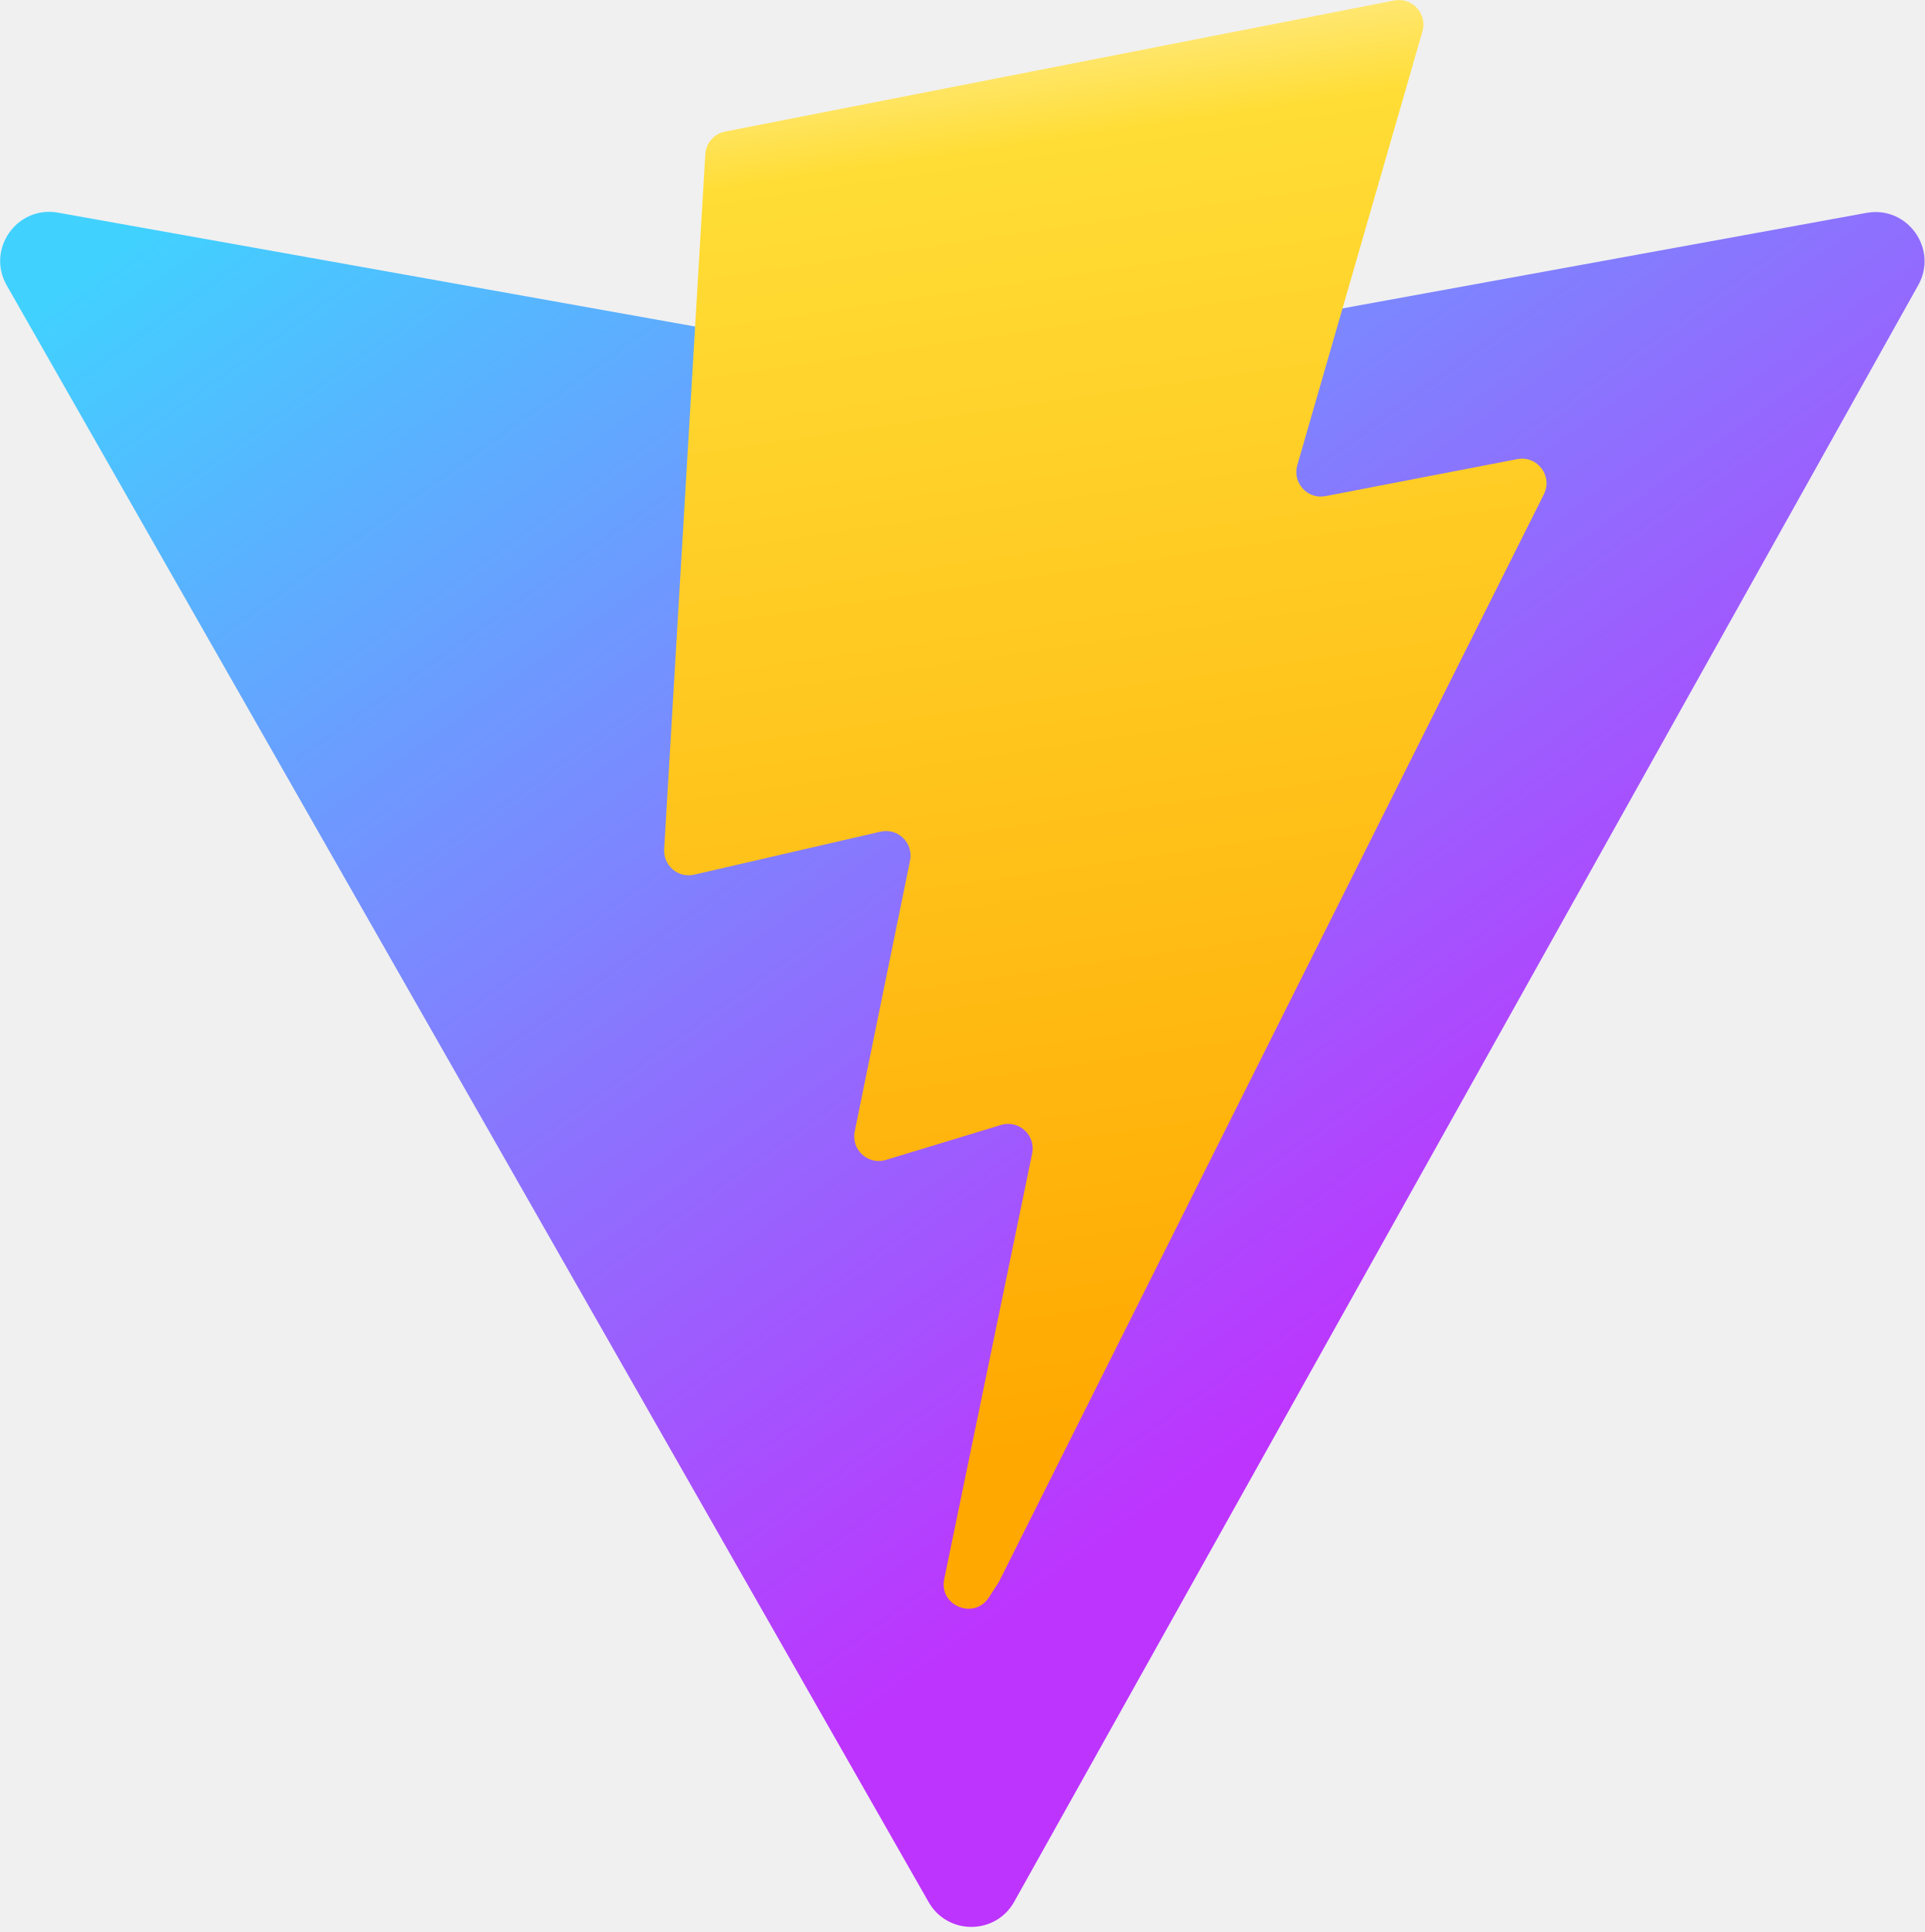
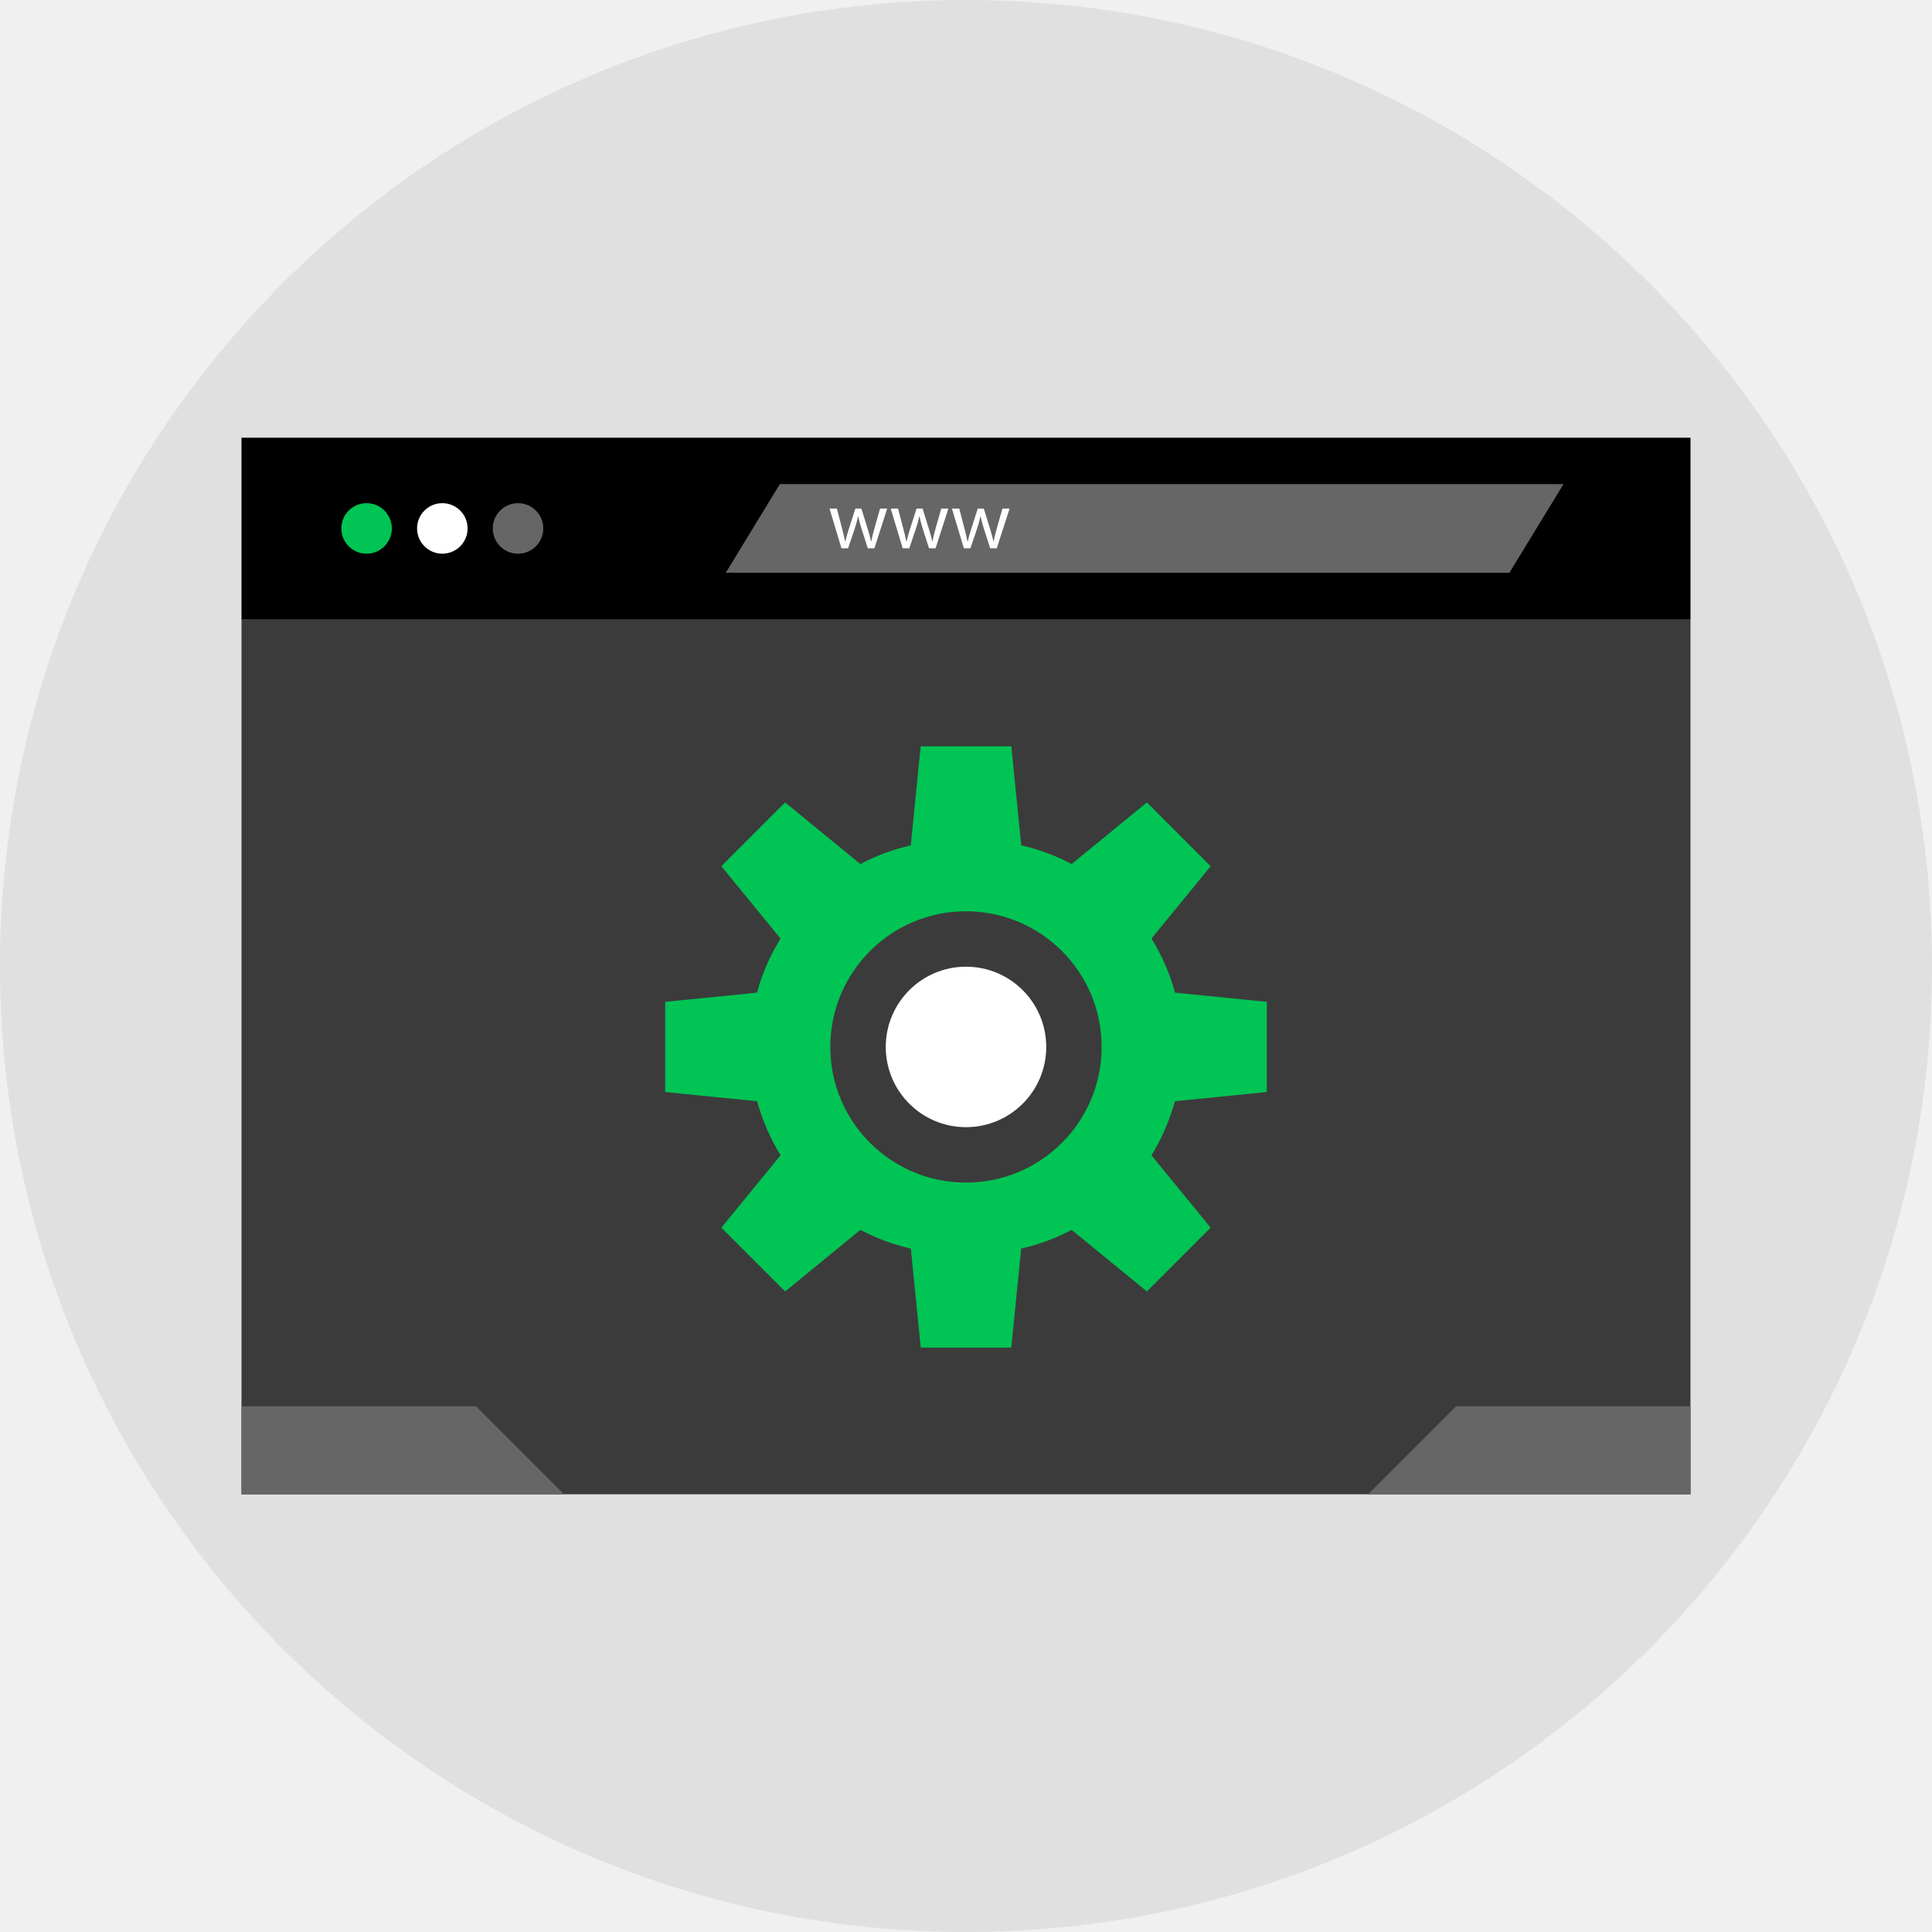
- <svg xmlns="http://www.w3.org/2000/svg" aria-hidden="true" role="img" class="iconify iconify--logos" width="31.88" height="32" preserveAspectRatio="xMidYMid meet" viewBox="0 0 256 257">
-   <defs>
-     <linearGradient id="IconifyId1813088fe1fbc01fb466" x1="-.828%" x2="57.636%" y1="7.652%" y2="78.411%">
-       <stop offset="0%" stop-color="#41D1FF" />
-       <stop offset="100%" stop-color="#BD34FE" />
-     </linearGradient>
-     <linearGradient id="IconifyId1813088fe1fbc01fb467" x1="43.376%" x2="50.316%" y1="2.242%" y2="89.03%">
-       <stop offset="0%" stop-color="#FFEA83" />
-       <stop offset="8.333%" stop-color="#FFDD35" />
-       <stop offset="100%" stop-color="#FFA800" />
-     </linearGradient>
-   </defs>
-   <path fill="url(#IconifyId1813088fe1fbc01fb466)" d="M255.153 37.938L134.897 252.976c-2.483 4.44-8.862 4.466-11.382.048L.875 37.958c-2.746-4.814 1.371-10.646 6.827-9.67l120.385 21.517a6.537 6.537 0 0 0 2.322-.004l117.867-21.483c5.438-.991 9.574 4.796 6.877 9.62Z" />
-   <path fill="url(#IconifyId1813088fe1fbc01fb467)" d="M185.432.063L96.44 17.501a3.268 3.268 0 0 0-2.634 3.014l-5.474 92.456a3.268 3.268 0 0 0 3.997 3.378l24.777-5.718c2.318-.535 4.413 1.507 3.936 3.838l-7.361 36.047c-.495 2.426 1.782 4.5 4.151 3.78l15.304-4.649c2.372-.72 4.652 1.36 4.15 3.788l-11.698 56.621c-.732 3.542 3.979 5.473 5.943 2.437l1.313-2.028l72.516-144.72c1.215-2.423-.88-5.186-3.54-4.672l-25.505 4.922c-2.396.462-4.435-1.77-3.759-4.114l16.646-57.705c.677-2.35-1.37-4.583-3.769-4.113Z" />
+ <svg xmlns="http://www.w3.org/2000/svg" version="1.1" id="Layer_1" viewBox="0 0 512 512" xml:space="preserve">
+   <circle style="fill:#E0E0E0;" cx="256" cy="256" r="256" />
+   <rect x="64" y="164" style="fill:#3B3B3B;" width="384" height="232" />
+   <rect x="64" y="116" width="384" height="48.08" />
+   <circle style="fill:#00C454;" cx="97.144" cy="140.04" r="6.696" />
+   <circle style="fill:#FFFFFF;" cx="117.224" cy="140.04" r="6.696" />
+   <g>
+     <circle style="fill:#666666;" cx="137.28" cy="140.04" r="6.696" />
+     <polygon style="fill:#666666;" points="400,151.8 192.328,151.8 206.672,128.288 414.352,128.288  " />
+   </g>
+   <g>
+     <path style="fill:#FFFFFF;" d="M221.784,134.792l1.392,5.344c0.304,1.168,0.584,2.256,0.784,3.344h0.064   c0.24-1.064,0.584-2.192,0.936-3.32l1.712-5.368h1.608l1.632,5.256c0.392,1.256,0.696,2.368,0.928,3.432h0.072   c0.168-1.064,0.456-2.168,0.808-3.408l1.504-5.28h1.888l-3.392,10.512h-1.744l-1.608-5.016c-0.368-1.176-0.672-2.216-0.928-3.464   h-0.048c-0.256,1.264-0.584,2.352-0.952,3.48l-1.696,5H223l-3.168-10.512L221.784,134.792L221.784,134.792z" />
+     <path style="fill:#FFFFFF;" d="M238,134.792l1.392,5.344c0.304,1.168,0.584,2.256,0.784,3.344h0.072   c0.232-1.064,0.584-2.192,0.928-3.32l1.72-5.368h1.608l1.624,5.256c0.392,1.256,0.696,2.368,0.936,3.432h0.064   c0.168-1.064,0.464-2.168,0.808-3.408l1.504-5.28h1.888l-3.392,10.512H246.2l-1.608-5.016c-0.368-1.176-0.672-2.216-0.936-3.464   h-0.04c-0.264,1.264-0.584,2.352-0.96,3.48l-1.696,5h-1.736l-3.168-10.512L238,134.792L238,134.792z" />
+     <path style="fill:#FFFFFF;" d="M254.216,134.792l1.392,5.344c0.304,1.168,0.584,2.256,0.784,3.344h0.072   c0.232-1.064,0.584-2.192,0.928-3.32l1.72-5.368h1.608l1.624,5.256c0.392,1.256,0.696,2.368,0.936,3.432h0.064   c0.168-1.064,0.464-2.168,0.808-3.408l1.504-5.28h1.888l-3.392,10.512h-1.736l-1.616-5.016c-0.368-1.176-0.672-2.216-0.936-3.464   h-0.04c-0.264,1.264-0.584,2.352-0.96,3.48l-1.696,5h-1.728l-3.168-10.512L254.216,134.792L254.216,134.792z" />
+   </g>
+   <g>
+     <polygon style="fill:#666666;" points="64,372.688 126.144,372.688 149.456,396 64,396  " />
+     <polygon style="fill:#666666;" points="448,372.688 385.856,372.688 362.544,396 448,396  " />
+   </g>
+   <path style="fill:#00C454;" d="M335.72,289.4v-23.904l-24.328-2.432c-1.384-5.12-3.528-9.928-6.24-14.336l15.688-19.168  l-16.904-16.904L284,228.976c-4.168-2.2-8.648-3.888-13.368-4.944l-2.624-26.256h-11.952h-0.112h-11.952l-2.624,26.256  c-4.72,1.064-9.2,2.752-13.368,4.944l-19.936-16.32L191.16,229.56l15.688,19.168c-2.72,4.408-4.856,9.216-6.24,14.336l-24.328,2.432  V289.4l24.368,2.44c1.4,5.104,3.504,9.92,6.216,14.32l-15.696,19.184l16.904,16.904l19.936-16.312  c4.176,2.2,8.656,3.88,13.376,4.944l2.624,26.256h11.952h0.096H268l2.624-26.256c4.72-1.064,9.2-2.752,13.376-4.944l19.936,16.312  l16.904-16.904l-15.696-19.184c2.712-4.4,4.816-9.216,6.216-14.32L335.72,289.4z M255.992,313.4  c-19.856,0-35.952-16.096-35.952-35.952s16.096-35.952,35.952-35.952s35.952,16.096,35.952,35.952S275.848,313.4,255.992,313.4z" />
+   <circle style="fill:#FFFFFF;" cx="256" cy="277.448" r="21.264" />
</svg>
